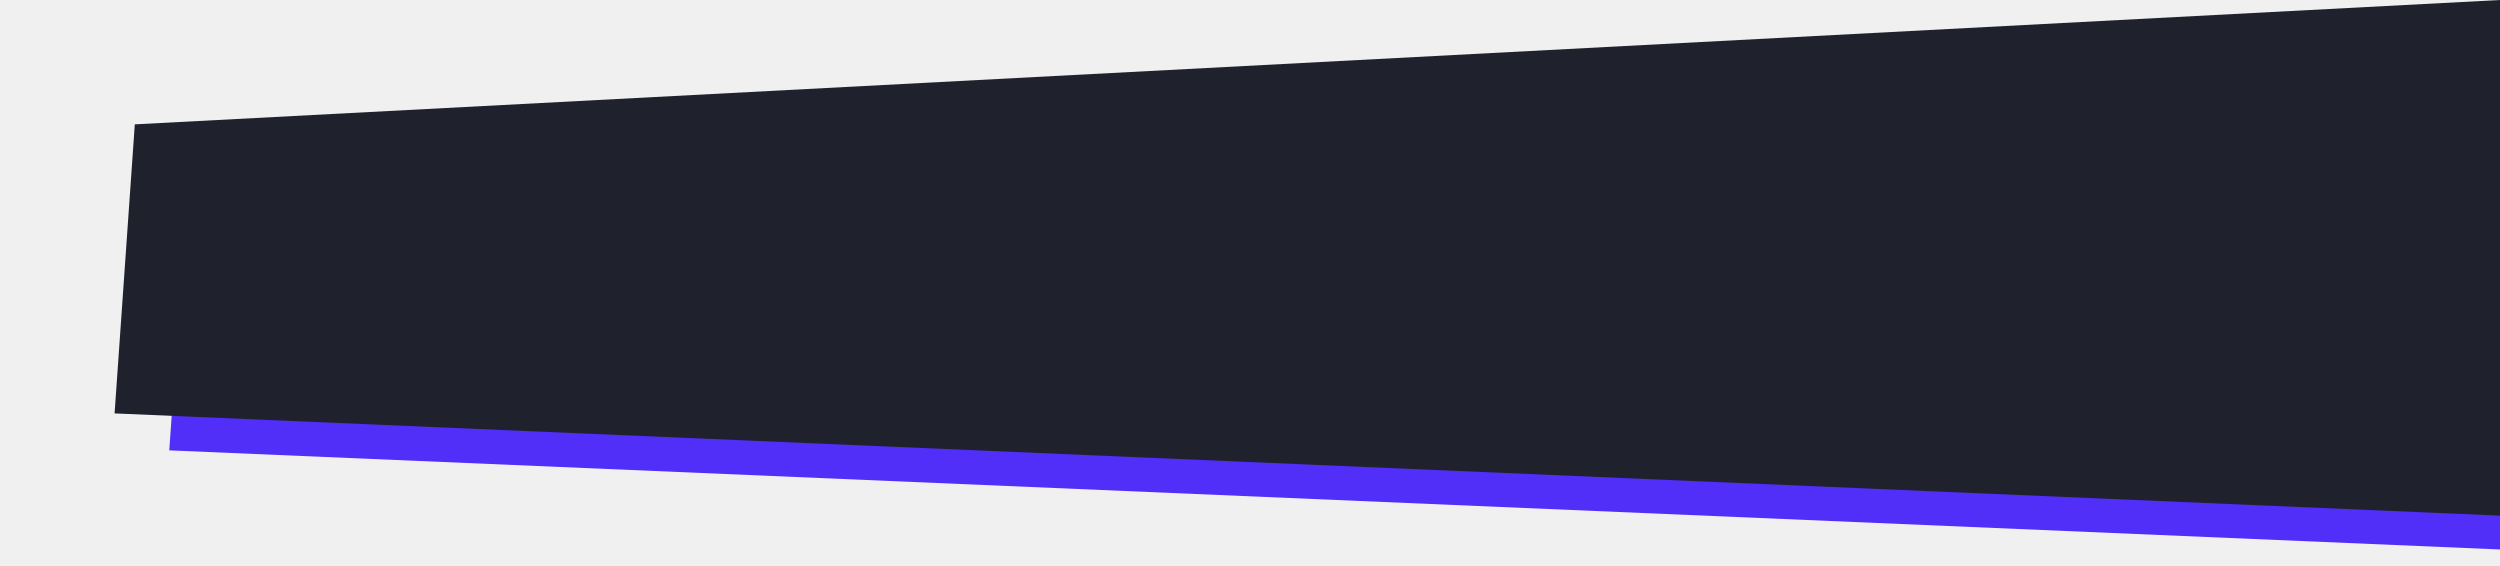
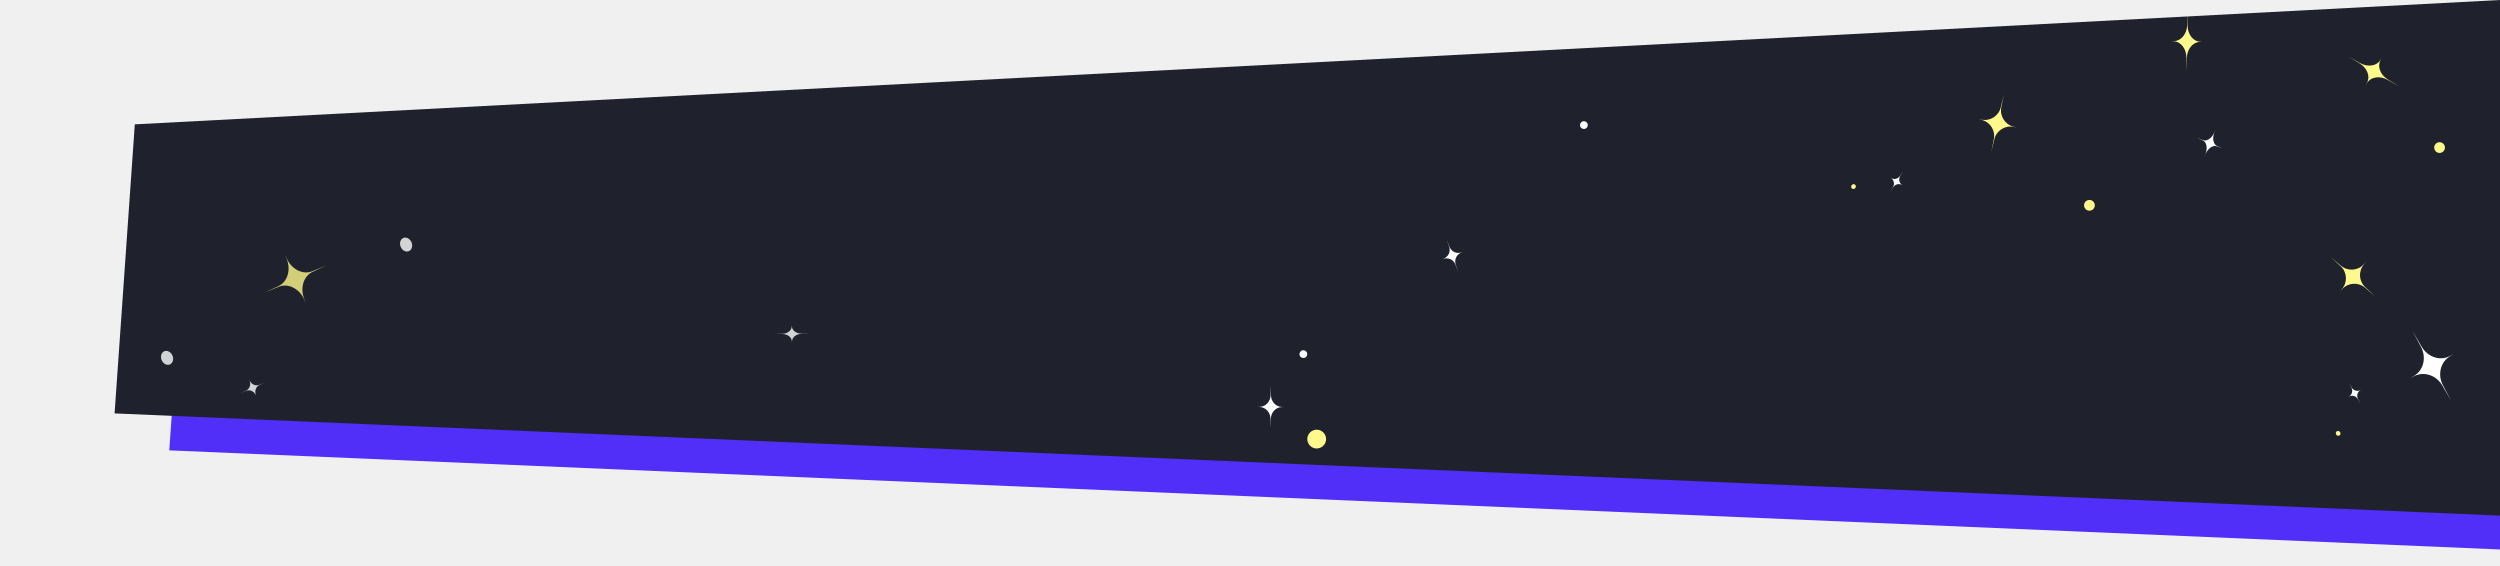
<svg xmlns="http://www.w3.org/2000/svg" width="1920" height="434" viewBox="0 0 1920 434" fill="none">
  <path d="M130 345.879L145.178 130.606L1920 38V422L130 345.879Z" fill="#512FF9" />
  <path d="M88 317.5L103.534 95.5L1920 0V396L88 317.5Z" fill="#1F212D" />
+   <path d="M1529.27 117.013L1531.67 106.922C1533.24 100.345 1539.7 96.157 1546.34 97.405L1549.02 97.907L1546.37 97.248C1539.81 95.615 1535.69 89.118 1537 82.486L1539.01 72.309L1536.61 82.4C1535.04 88.976 1528.58 93.165 1521.94 91.917L1519.26 91.415L1521.91 92.074C1528.47 93.707 1532.6 100.204 1531.28 106.836L1529.27 117.013Z" fill="#FFF98D" />
+   <path d="M1608.71 158.559C1609.2 156.333 1607.78 154.133 1605.56 153.648C1603.33 153.162 1601.13 154.574 1600.65 156.8C1600.16 159.026 1601.57 161.226 1603.8 161.711C1606.03 162.197 1608.22 160.782 1608.71 158.559Z" fill="#FFF98D" />
+   <path d="M1679.04 54.74L1679.46 44.377C1679.73 37.618 1684.17 32.263 1689.56 32.197L1691.73 32.172L1689.56 32.038C1684.18 31.707 1680.01 26.137 1680.07 19.373L1680.16 9L1679.75 19.363C1679.48 26.121 1675.04 31.477 1669.65 31.543L1667.48 31.568L1669.65 31.701C1675.02 32.033 1679.2 37.602 1679.14 44.366L1679.04 54.74Z" fill="#FFF98D" />
+   <path d="M1707.05 114.11L1702.65 112.116C1699.79 110.817 1698.9 106.296 1700.64 101.841L1701.34 100.043L1700.57 101.813C1698.66 106.194 1694.86 108.75 1691.92 107.622L1687.41 105.889L1691.81 107.884C1694.68 109.183 1695.56 113.704 1693.82 118.159L1693.12 119.957L1693.89 118.187C1695.8 113.805 1699.61 111.249 1702.54 112.378L1707.05 114.11Z" fill="white" />
+   <path d="M1461.61 131.359L1459.26 134.978C1457.74 137.335 1454.76 138.162 1452.51 136.856L1451.6 136.328L1452.48 136.914C1454.64 138.362 1455.21 141.393 1453.77 143.801L1451.55 147.501L1453.9 143.882C1455.42 141.525 1458.4 140.698 1460.65 142.004L1461.56 142.532L1460.68 141.946C1458.52 140.498 1457.95 137.467 1459.39 135.059L1461.61 131.359Z" fill="white" />
+   <path d="M1422 142.368C1421.44 143.261 1421.66 144.402 1422.49 144.915C1423.32 145.429 1424.44 145.121 1425 144.233C1425.55 143.345 1425.33 142.196 1424.5 141.686C1423.68 141.167 1422.56 141.475 1422 142.368Z" fill="#FFF98D" />
+   <path d="M1824.23 227.641L1816.59 220.628C1811.61 216.058 1811.09 208.379 1815.42 203.181L1817.16 201.086L1815.3 203.079C1810.67 208.017 1802.99 208.455 1797.84 204.079L1789.93 197.366L1797.57 204.378C1802.55 208.949 1803.07 216.628 1798.74 221.826L1797 223.921L1798.87 221.927C1803.49 216.99 1811.17 216.551 1816.32 220.928L1824.23 227.641Z" fill="#FFF98D" />
+   <path d="M1876.32 110.245C1874.61 108.737 1872 108.899 1870.49 110.607C1868.99 112.316 1869.15 114.924 1870.86 116.432C1872.57 117.94 1875.17 117.778 1876.68 116.069C1878.19 114.361 1878.02 111.755 1876.32 110.245Z" fill="#FFF98D" />
+   <path d="M1842.76 66.496L1833.91 61.089C1828.14 57.563 1825.62 51.075 1828.19 46.338L1829.22 44.429L1828.05 46.258C1825.14 50.793 1818.24 51.73 1812.37 48.381L1803.35 43.25L1812.2 48.657C1817.97 52.183 1820.49 58.671 1817.92 63.408L1816.89 65.317L1818.06 63.489C1820.97 58.953 1827.87 58.016 1833.74 61.365L1842.76 66.496Z" fill="#FFF98D" />
+   <path d="M1852.8 254.104L1859.37 266.506C1863.65 274.586 1861.29 284.343 1854.01 288.68L1851.07 290.429L1854.12 288.87C1861.66 285.005 1871.17 288.193 1875.74 296.119L1882.75 308.275L1876.18 295.873C1871.9 287.793 1874.25 278.036 1881.54 273.699L1884.48 271.95L1881.43 273.51C1873.89 277.374 1864.38 274.186 1859.81 266.261L1852.8 254.104Z" fill="white" />
+   <path d="M1803.82 293.726L1805.84 297.536C1807.16 300.017 1806.43 303.017 1804.19 304.347L1803.29 304.886L1804.23 304.407C1806.55 303.222 1809.47 304.2 1810.87 306.633L1813.03 310.368L1811.01 306.558C1809.69 304.077 1810.42 301.076 1812.65 299.746L1813.56 299.208L1812.62 299.686C1810.3 300.872 1807.38 299.894 1805.98 297.461L1803.82 293.726Z" fill="white" />
+   <path d="M1794.15 333.681C1794.66 334.602 1795.77 334.968 1796.62 334.491C1797.47 334.021 1797.75 332.89 1797.24 331.974C1796.74 331.058 1795.63 330.69 1794.78 331.164C1793.92 331.629 1793.65 332.76 1794.15 333.681Z" fill="#FFF98D" />
+   <path opacity="0.8" d="M250.74 203.789L239.845 208.29C232.745 211.223 224.163 207.037 220.344 198.78L218.806 195.455L220.181 198.86C223.591 207.302 220.792 216.49 213.829 219.744L203.145 224.743L214.041 220.242C221.14 217.308 229.723 221.495 233.542 229.751L235.084 233.086L233.709 229.68C230.299 221.239 233.098 212.05 240.061 208.796L250.74 203.789Z" fill="#FFF98D" />
+   <path opacity="0.8" d="M203.261 293.828L199.073 295.563C196.343 296.696 193.095 295.209 191.691 292.191L191.128 290.974L191.629 292.217C192.873 295.304 191.745 298.72 189.064 299.967L184.954 301.885L189.143 300.15C191.872 299.017 195.12 300.505 196.524 303.523L197.087 304.74L196.586 303.496C195.343 300.41 196.47 296.994 199.151 295.747L203.261 293.828Z" fill="white" />
+   <path opacity="0.8" d="M126.113 269.785C123.841 270.785 122.971 273.862 124.179 276.646C125.381 279.433 128.203 280.883 130.481 279.88C132.753 278.88 133.623 275.802 132.416 273.018C131.208 270.234 128.385 268.784 126.113 269.785Z" fill="white" />
+   <path opacity="0.8" d="M309.696 182.777C307.424 183.777 306.553 186.855 307.761 189.639C308.963 192.425 311.785 193.875 314.063 192.872C316.335 191.872 317.205 188.795 315.998 186.011C314.79 183.227 311.969 181.765 309.696 182.777Z" fill="white" />
+   <path d="M1119.84 208.756L1117.97 203.086C1116.75 199.386 1118.65 195.386 1122.28 193.986L1123.75 193.426L1122.25 193.906C1118.54 195.086 1114.56 193.146 1113.2 189.506L1111.11 183.906L1112.98 189.576C1114.2 193.276 1112.3 197.276 1108.67 198.676L1107.2 199.236L1108.7 198.756C1112.41 197.576 1116.39 199.516 1117.75 203.156L1119.84 208.756Z" fill="white" />
+   <path d="M1003.8 270.996C1003.25 269.446 1001.55 268.626 999.996 269.166C998.446 269.716 997.626 271.416 998.166 272.966C998.716 274.516 1000.42 275.336 1001.97 274.796C1003.53 274.256 1004.34 272.556 1003.8 270.996Z" fill="white" />
+   <path d="M1219.24 95.086C1218.69 93.536 1216.99 92.716 1215.44 93.256C1213.89 93.806 1213.07 95.506 1213.61 97.056C1214.16 98.606 1215.86 99.426 1217.41 98.886C1218.97 98.346 1219.79 96.646 1219.24 95.086Z" fill="white" />
+   <path d="M1018.03 334.829C1016.71 331.069 1012.59 329.089 1008.83 330.409C1005.07 331.729 1003.09 335.849 1004.41 339.609C1005.73 343.369 1009.85 345.349 1013.61 344.029C1017.37 342.709 1019.34 338.589 1018.03 334.829Z" fill="#FFF98D" />
+   <path opacity="0.8" d="M621.35 256.286L615.38 256.236C611.49 256.206 608.32 253.746 608.18 250.646L608.12 249.396L608.08 250.646C607.99 253.746 604.86 256.256 600.97 256.346L595 256.486L600.97 256.536C604.86 256.566 608.03 259.026 608.17 262.126L608.23 263.376L608.27 262.126C608.36 259.026 611.49 256.516 615.38 256.426L621.35 256.286Z" fill="white" />
+   <path d="M975.988 295.916L975.818 303.456C975.708 308.366 972.038 312.326 967.488 312.446L965.648 312.496L967.488 312.566C972.038 312.736 975.668 316.726 975.728 321.636L975.828 329.176L975.998 321.636C976.108 316.726 979.778 312.766 984.328 312.646L986.168 312.596L984.328 312.526C979.778 312.356 976.148 308.366 976.088 303.456L975.988 295.916Z" fill="white" />
</svg>
